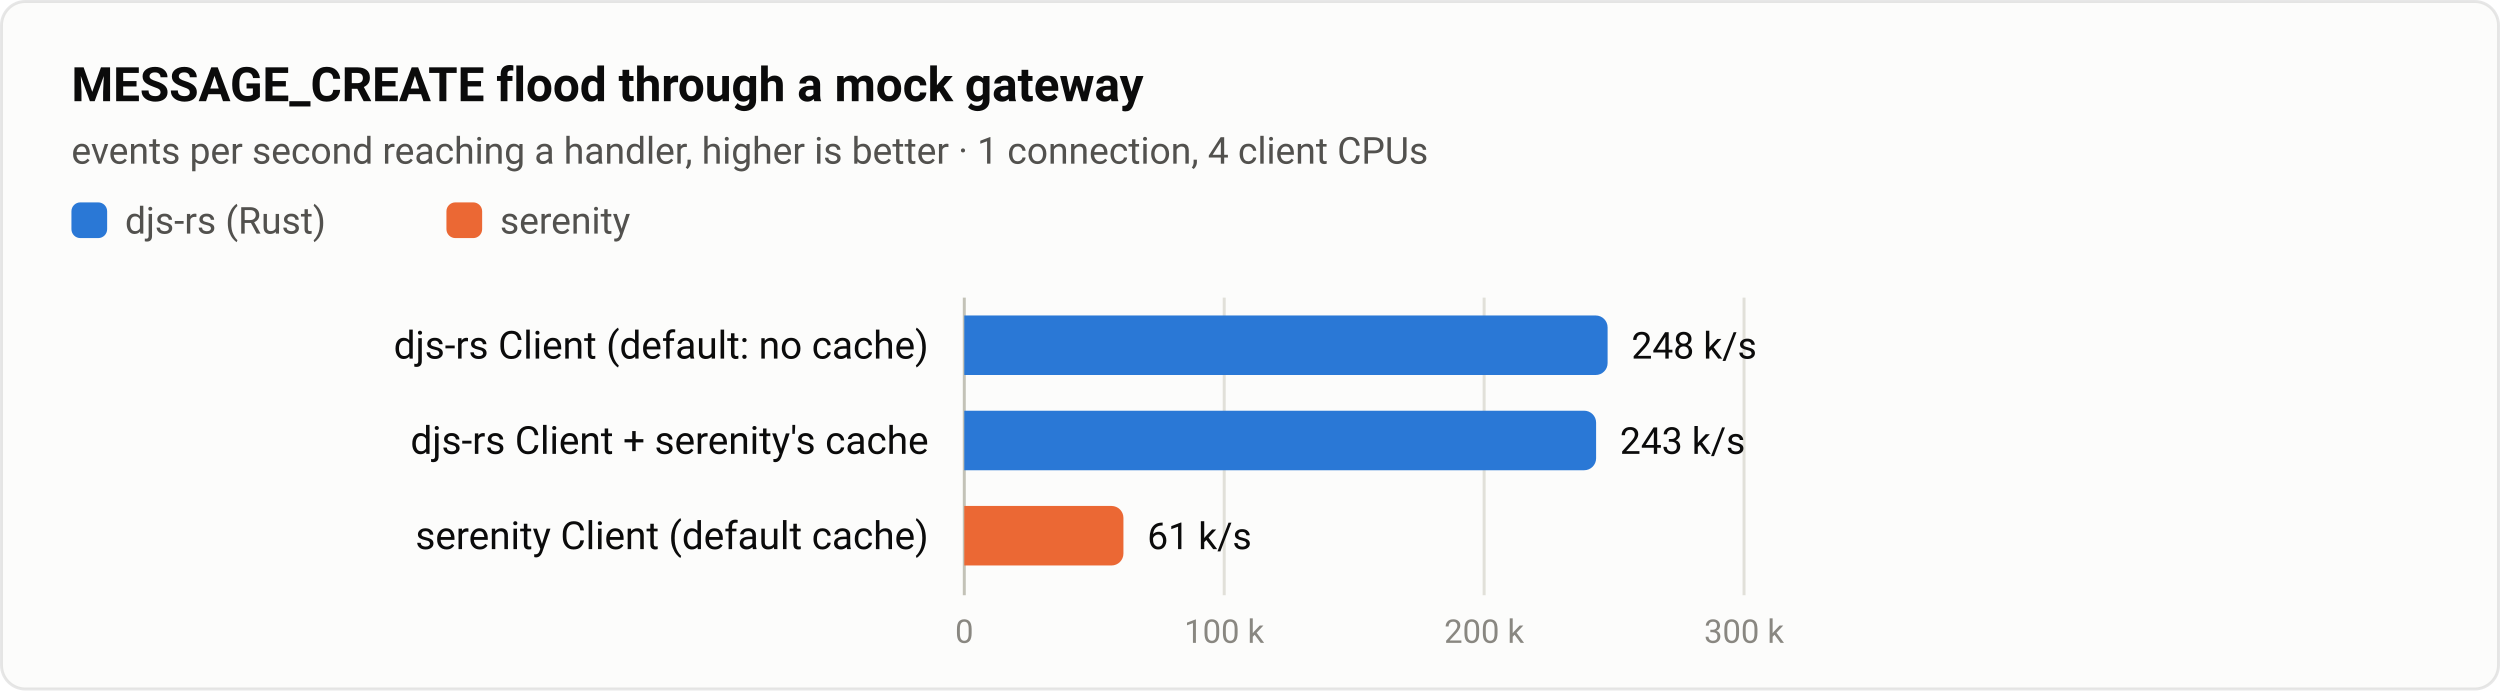
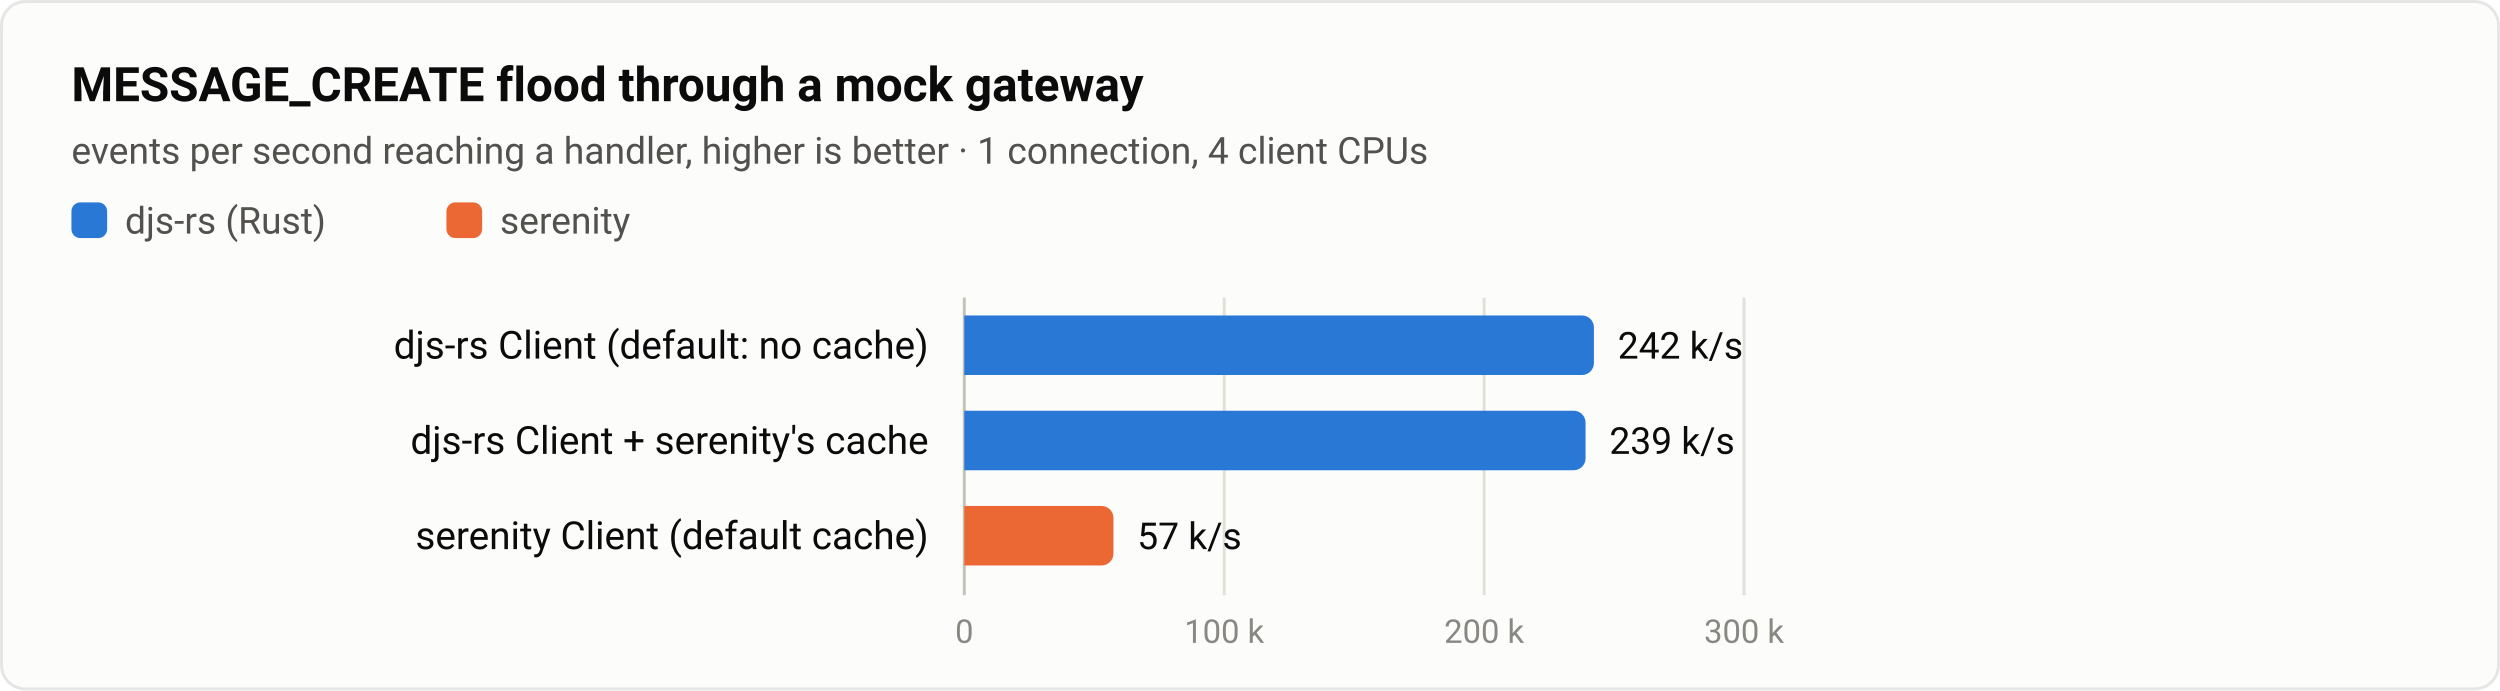
<svg xmlns="http://www.w3.org/2000/svg" width="840" height="232" viewBox="0 0 840 232" role="img" aria-labelledby="title desc" font-family="system-ui, -apple-system, &quot;Segoe UI&quot;, Roboto, sans-serif">
  <rect x="0.5" y="0.5" width="839" height="231" rx="8" fill="#fcfcfb" stroke="rgba(11,11,11,0.10)" />
  <text x="24" y="34" font-size="16" font-weight="600" fill="#0b0b0b">MESSAGE_CREATE flood through a mock gateway</text>
  <text x="24" y="55" font-size="12.5" fill="#52514e">events per second reaching a handler, higher is better · 1 connection, 4 client CPUs</text>
  <rect x="24" y="68" width="12" height="12" rx="3" fill="#2a78d6" />
  <text x="42" y="78.5" font-size="12.5" fill="#52514e">djs-rs (Rust)</text>
  <rect x="150" y="68" width="12" height="12" rx="3" fill="#eb6834" />
  <text x="168" y="78.5" font-size="12.5" fill="#52514e">serenity</text>
  <line x1="324" y1="100" x2="324" y2="200" stroke="#c3c2b7" stroke-width="1" />
  <text x="324" y="216" font-size="11" text-anchor="middle" fill="#898781" style="font-variant-numeric: tabular-nums">0</text>
  <line x1="411.333" y1="100" x2="411.333" y2="200" stroke="#e1e0d9" stroke-width="1" />
  <text x="411.333" y="216" font-size="11" text-anchor="middle" fill="#898781" style="font-variant-numeric: tabular-nums">100 k</text>
  <line x1="498.667" y1="100" x2="498.667" y2="200" stroke="#e1e0d9" stroke-width="1" />
  <text x="498.667" y="216" font-size="11" text-anchor="middle" fill="#898781" style="font-variant-numeric: tabular-nums">200 k</text>
  <line x1="586" y1="100" x2="586" y2="200" stroke="#e1e0d9" stroke-width="1" />
  <text x="586" y="216" font-size="11" text-anchor="middle" fill="#898781" style="font-variant-numeric: tabular-nums">300 k</text>
  <text x="312" y="120.5" font-size="13" text-anchor="end" fill="#0b0b0b">djs-rs Client (default: no cache)</text>
-   <path d="M324,106H536.156A4,4 0 0 1 540.156,110V122A4,4 0 0 1 536.156,126H324Z" fill="#2a78d6" />
-   <text x="548.156" y="120.5" font-size="12.5" fill="#0b0b0b" style="font-variant-numeric: tabular-nums">248 k/s</text>
+   <path d="M324,106H531.559A4,4 0 0 1 535.559,110V122A4,4 0 0 1 531.559,126H324Z" fill="#2a78d6" />
+   <text x="543.559" y="120.5" font-size="12.5" fill="#0b0b0b" style="font-variant-numeric: tabular-nums">242 k/s</text>
  <text x="312" y="152.5" font-size="13" text-anchor="end" fill="#0b0b0b">djs-rs Client + serenity's cache</text>
-   <path d="M324,138H532.29A4,4 0 0 1 536.29,142V154A4,4 0 0 1 532.29,158H324Z" fill="#2a78d6" />
-   <text x="544.29" y="152.5" font-size="12.5" fill="#0b0b0b" style="font-variant-numeric: tabular-nums">243 k/s</text>
+   <path d="M324,138H528.75A4,4 0 0 1 532.75,142V154A4,4 0 0 1 528.75,158H324Z" fill="#2a78d6" />
+   <text x="540.75" y="152.5" font-size="12.5" fill="#0b0b0b" style="font-variant-numeric: tabular-nums">239 k/s</text>
  <text x="312" y="184.5" font-size="13" text-anchor="end" fill="#0b0b0b">serenity Client (default cache)</text>
-   <path d="M324,170H373.472A4,4 0 0 1 377.472,174V186A4,4 0 0 1 373.472,190H324Z" fill="#eb6834" />
-   <text x="385.472" y="184.5" font-size="12.5" fill="#0b0b0b" style="font-variant-numeric: tabular-nums">61 k/s</text>
+   <path d="M324,170H370.118A4,4 0 0 1 374.118,174V186A4,4 0 0 1 370.118,190H324Z" fill="#eb6834" />
+   <text x="382.118" y="184.5" font-size="12.5" fill="#0b0b0b" style="font-variant-numeric: tabular-nums">57 k/s</text>
</svg>
